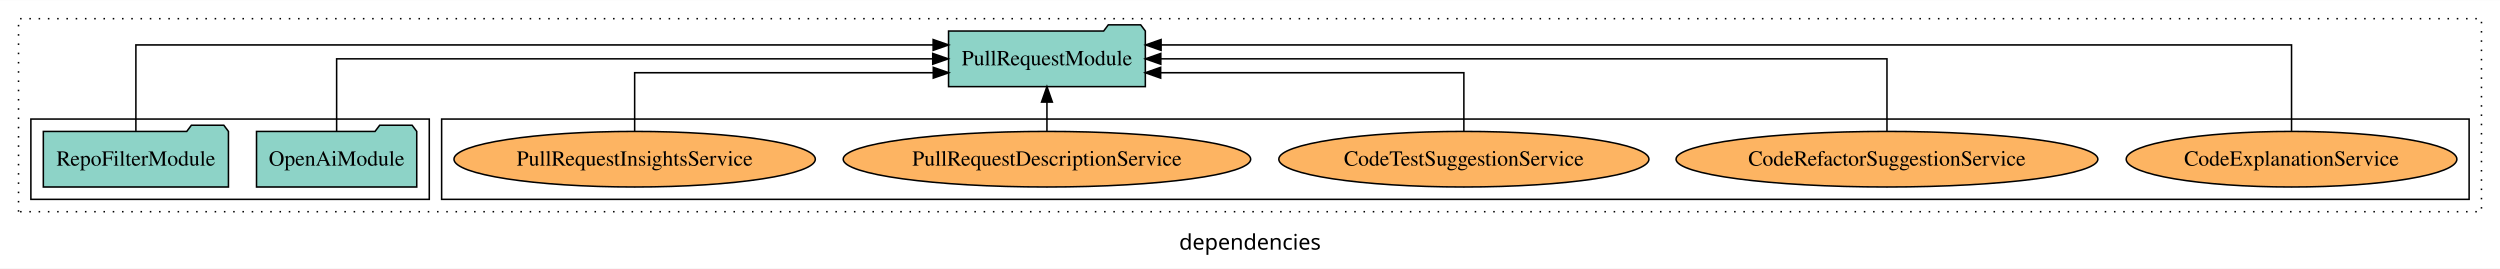
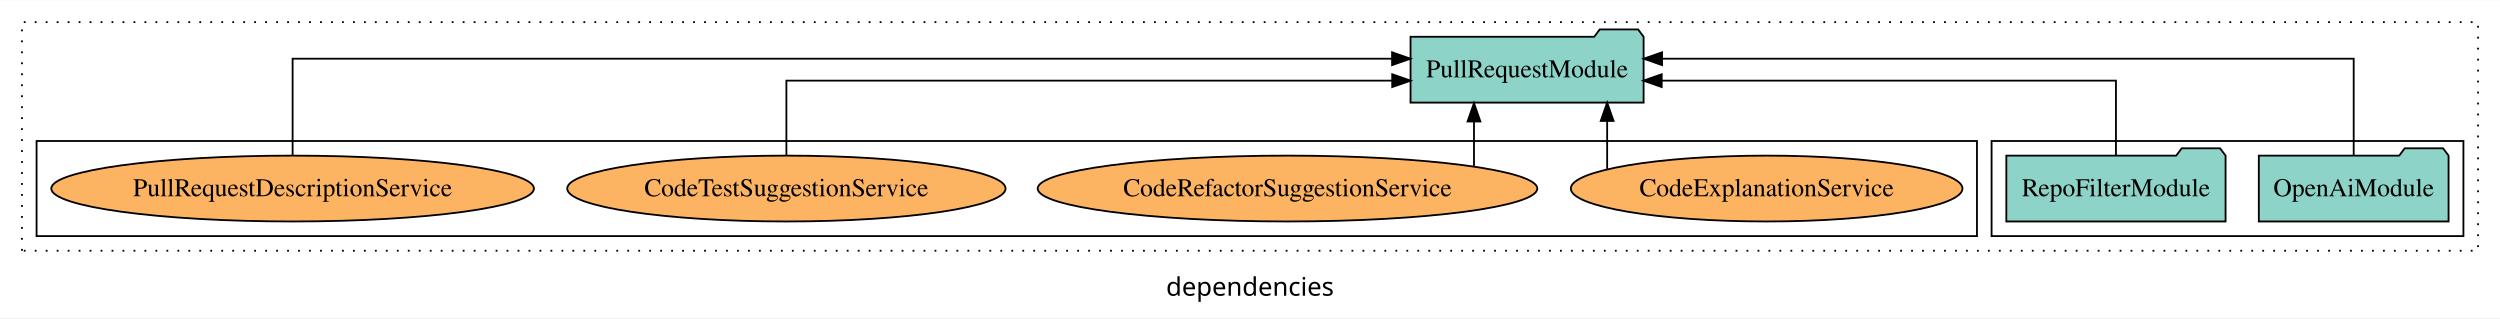
- <svg xmlns="http://www.w3.org/2000/svg" width="1619pt" height="174pt" viewBox="0.00 0.00 1619.00 173.80">
+ <svg xmlns="http://www.w3.org/2000/svg" width="1367pt" height="174pt" viewBox="0.00 0.00 1367.00 173.80">
  <g id="graph0" class="graph" transform="scale(1 1) rotate(0) translate(4 169.8)">
-     <polygon fill="white" stroke="transparent" points="-4,4 -4,-169.8 1615,-169.8 1615,4 -4,4" />
-     <text text-anchor="middle" x="805.5" y="-8.2" font-family="sans-serif" font-size="14.00">dependencies</text>
+     <polygon fill="white" stroke="transparent" points="-4,4 -4,-169.8 1363,-169.8 1363,4 -4,4" />
+     <text text-anchor="middle" x="679.5" y="-8.2" font-family="sans-serif" font-size="14.00">dependencies</text>
    <g id="clust1" class="cluster">
-       <polygon fill="none" stroke="black" stroke-dasharray="1,5" points="8,-32.8 8,-157.8 1603,-157.8 1603,-32.8 8,-32.8" />
+       <polygon fill="none" stroke="black" stroke-dasharray="1,5" points="8,-32.8 8,-157.8 1351,-157.8 1351,-32.8 8,-32.8" />
+     </g>
+     <g id="clust3" class="cluster">
+       <polygon fill="none" stroke="black" points="1085,-40.8 1085,-92.8 1343,-92.8 1343,-40.8 1085,-40.8" />
    </g>
    <g id="clust6" class="cluster">
-       <polygon fill="none" stroke="black" points="282,-40.8 282,-92.8 1595,-92.8 1595,-40.8 282,-40.8" />
-     </g>
-     <g id="clust3" class="cluster">
-       <polygon fill="none" stroke="black" points="16,-40.8 16,-92.8 274,-92.8 274,-40.8 16,-40.8" />
+       <polygon fill="none" stroke="black" points="16,-40.8 16,-92.8 1077,-92.8 1077,-40.8 16,-40.8" />
    </g>
    <g id="node1" class="node">
-       <polygon fill="#8dd3c7" stroke="black" points="265.88,-84.8 262.88,-88.8 241.88,-88.8 238.88,-84.8 162.12,-84.8 162.12,-48.8 265.88,-48.8 265.88,-84.8" />
-       <text text-anchor="middle" x="214" y="-62.6" font-family="Times,serif" font-size="14.00">OpenAiModule</text>
+       <polygon fill="#8dd3c7" stroke="black" points="1334.88,-84.8 1331.88,-88.8 1310.88,-88.8 1307.88,-84.8 1231.12,-84.8 1231.12,-48.8 1334.88,-48.8 1334.88,-84.8" />
+       <text text-anchor="middle" x="1283" y="-62.6" font-family="Times,serif" font-size="14.00">OpenAiModule</text>
    </g>
    <g id="node3" class="node">
-       <polygon fill="#8dd3c7" stroke="black" points="737.72,-149.8 734.72,-153.8 713.72,-153.8 710.72,-149.8 610.28,-149.8 610.28,-113.8 737.72,-113.8 737.72,-149.8" />
-       <text text-anchor="middle" x="674" y="-127.6" font-family="Times,serif" font-size="14.00">PullRequestModule</text>
+       <polygon fill="#8dd3c7" stroke="black" points="894.72,-149.8 891.72,-153.8 870.72,-153.8 867.72,-149.8 767.28,-149.8 767.28,-113.8 894.72,-113.8 894.72,-149.8" />
+       <text text-anchor="middle" x="831" y="-127.6" font-family="Times,serif" font-size="14.00">PullRequestModule</text>
    </g>
    <g id="edge1" class="edge">
-       <path fill="none" stroke="black" d="M214,-84.91C214,-104.14 214,-131.8 214,-131.8 214,-131.8 600.04,-131.8 600.04,-131.8" />
-       <polygon fill="black" stroke="black" points="600.04,-135.3 610.04,-131.8 600.04,-128.3 600.04,-135.3" />
+       <path fill="none" stroke="black" d="M1283,-85.08C1283,-106.12 1283,-137.8 1283,-137.8 1283,-137.8 904.8,-137.8 904.8,-137.8" />
+       <polygon fill="black" stroke="black" points="904.8,-134.3 894.8,-137.8 904.8,-141.3 904.8,-134.3" />
    </g>
    <g id="node2" class="node">
-       <polygon fill="#8dd3c7" stroke="black" points="143.94,-84.8 140.94,-88.8 119.94,-88.8 116.94,-84.8 24.06,-84.8 24.06,-48.8 143.94,-48.8 143.94,-84.8" />
-       <text text-anchor="middle" x="84" y="-62.6" font-family="Times,serif" font-size="14.00">RepoFilterModule</text>
+       <polygon fill="#8dd3c7" stroke="black" points="1212.94,-84.8 1209.94,-88.8 1188.94,-88.8 1185.94,-84.8 1093.06,-84.8 1093.06,-48.8 1212.94,-48.8 1212.94,-84.8" />
+       <text text-anchor="middle" x="1153" y="-62.6" font-family="Times,serif" font-size="14.00">RepoFilterModule</text>
    </g>
    <g id="edge2" class="edge">
-       <path fill="none" stroke="black" d="M84,-85.09C84,-107.01 84,-140.8 84,-140.8 84,-140.8 600.3,-140.8 600.3,-140.8" />
-       <polygon fill="black" stroke="black" points="600.3,-144.3 610.3,-140.8 600.3,-137.3 600.3,-144.3" />
+       <path fill="none" stroke="black" d="M1153,-84.82C1153,-102.17 1153,-125.8 1153,-125.8 1153,-125.8 904.62,-125.8 904.62,-125.8" />
+       <polygon fill="black" stroke="black" points="904.62,-122.3 894.62,-125.8 904.62,-129.3 904.62,-122.3" />
    </g>
    <g id="node4" class="node">
-       <ellipse fill="#fdb462" stroke="black" cx="1480" cy="-66.8" rx="107.08" ry="18" />
-       <text text-anchor="middle" x="1480" y="-62.6" font-family="Times,serif" font-size="14.00">CodeExplanationService</text>
+       <ellipse fill="#fdb462" stroke="black" cx="962" cy="-66.8" rx="107.08" ry="18" />
+       <text text-anchor="middle" x="962" y="-62.6" font-family="Times,serif" font-size="14.00">CodeExplanationService</text>
    </g>
    <g id="edge3" class="edge">
-       <path fill="none" stroke="black" d="M1480,-85.09C1480,-107.01 1480,-140.8 1480,-140.8 1480,-140.8 747.92,-140.8 747.92,-140.8" />
-       <polygon fill="black" stroke="black" points="747.92,-137.3 737.92,-140.8 747.92,-144.3 747.92,-137.3" />
+       <path fill="none" stroke="black" d="M874.79,-77.24C874.79,-77.24 874.79,-103.77 874.79,-103.77" />
+       <polygon fill="black" stroke="black" points="871.29,-103.77 874.79,-113.77 878.29,-103.77 871.29,-103.77" />
    </g>
    <g id="node5" class="node">
-       <ellipse fill="#fdb462" stroke="black" cx="1218" cy="-66.8" rx="136.59" ry="18" />
-       <text text-anchor="middle" x="1218" y="-62.6" font-family="Times,serif" font-size="14.00">CodeRefactorSuggestionService</text>
+       <ellipse fill="#fdb462" stroke="black" cx="700" cy="-66.8" rx="136.59" ry="18" />
+       <text text-anchor="middle" x="700" y="-62.6" font-family="Times,serif" font-size="14.00">CodeRefactorSuggestionService</text>
    </g>
    <g id="edge4" class="edge">
-       <path fill="none" stroke="black" d="M1218,-84.91C1218,-104.14 1218,-131.8 1218,-131.8 1218,-131.8 747.74,-131.8 747.74,-131.8" />
-       <polygon fill="black" stroke="black" points="747.74,-128.3 737.74,-131.8 747.74,-135.3 747.74,-128.3" />
+       <path fill="none" stroke="black" d="M801.97,-79.03C801.97,-79.03 801.97,-103.48 801.97,-103.48" />
+       <polygon fill="black" stroke="black" points="798.47,-103.48 801.97,-113.48 805.47,-103.48 798.47,-103.48" />
    </g>
    <g id="node6" class="node">
-       <ellipse fill="#fdb462" stroke="black" cx="944" cy="-66.8" rx="119.85" ry="18" />
-       <text text-anchor="middle" x="944" y="-62.6" font-family="Times,serif" font-size="14.00">CodeTestSuggestionService</text>
+       <ellipse fill="#fdb462" stroke="black" cx="426" cy="-66.8" rx="119.85" ry="18" />
+       <text text-anchor="middle" x="426" y="-62.6" font-family="Times,serif" font-size="14.00">CodeTestSuggestionService</text>
    </g>
    <g id="edge5" class="edge">
-       <path fill="none" stroke="black" d="M944,-84.83C944,-101.2 944,-122.8 944,-122.8 944,-122.8 747.64,-122.8 747.64,-122.8" />
-       <polygon fill="black" stroke="black" points="747.64,-119.3 737.64,-122.8 747.64,-126.3 747.64,-119.3" />
+       <path fill="none" stroke="black" d="M426,-84.82C426,-102.17 426,-125.8 426,-125.8 426,-125.8 757.27,-125.8 757.27,-125.8" />
+       <polygon fill="black" stroke="black" points="757.27,-129.3 767.27,-125.8 757.27,-122.3 757.27,-129.3" />
    </g>
    <g id="node7" class="node">
-       <ellipse fill="#fdb462" stroke="black" cx="674" cy="-66.8" rx="131.95" ry="18" />
-       <text text-anchor="middle" x="674" y="-62.6" font-family="Times,serif" font-size="14.00">PullRequestDescriptionService</text>
+       <ellipse fill="#fdb462" stroke="black" cx="156" cy="-66.8" rx="131.95" ry="18" />
+       <text text-anchor="middle" x="156" y="-62.6" font-family="Times,serif" font-size="14.00">PullRequestDescriptionService</text>
    </g>
    <g id="edge6" class="edge">
-       <path fill="none" stroke="black" d="M674,-84.91C674,-84.91 674,-103.79 674,-103.79" />
-       <polygon fill="black" stroke="black" points="670.5,-103.79 674,-113.79 677.5,-103.79 670.5,-103.79" />
-     </g>
-     <g id="node8" class="node">
-       <ellipse fill="#fdb462" stroke="black" cx="407" cy="-66.8" rx="117.01" ry="18" />
-       <text text-anchor="middle" x="407" y="-62.6" font-family="Times,serif" font-size="14.00">PullRequestInsightsService</text>
-     </g>
-     <g id="edge7" class="edge">
-       <path fill="none" stroke="black" d="M407,-84.83C407,-101.2 407,-122.8 407,-122.8 407,-122.8 600.39,-122.8 600.39,-122.8" />
-       <polygon fill="black" stroke="black" points="600.39,-126.3 610.39,-122.8 600.39,-119.3 600.39,-126.3" />
+       <path fill="none" stroke="black" d="M156,-85.08C156,-106.12 156,-137.8 156,-137.8 156,-137.8 757.19,-137.8 757.19,-137.8" />
+       <polygon fill="black" stroke="black" points="757.19,-141.3 767.19,-137.8 757.19,-134.3 757.19,-141.3" />
    </g>
  </g>
</svg>
